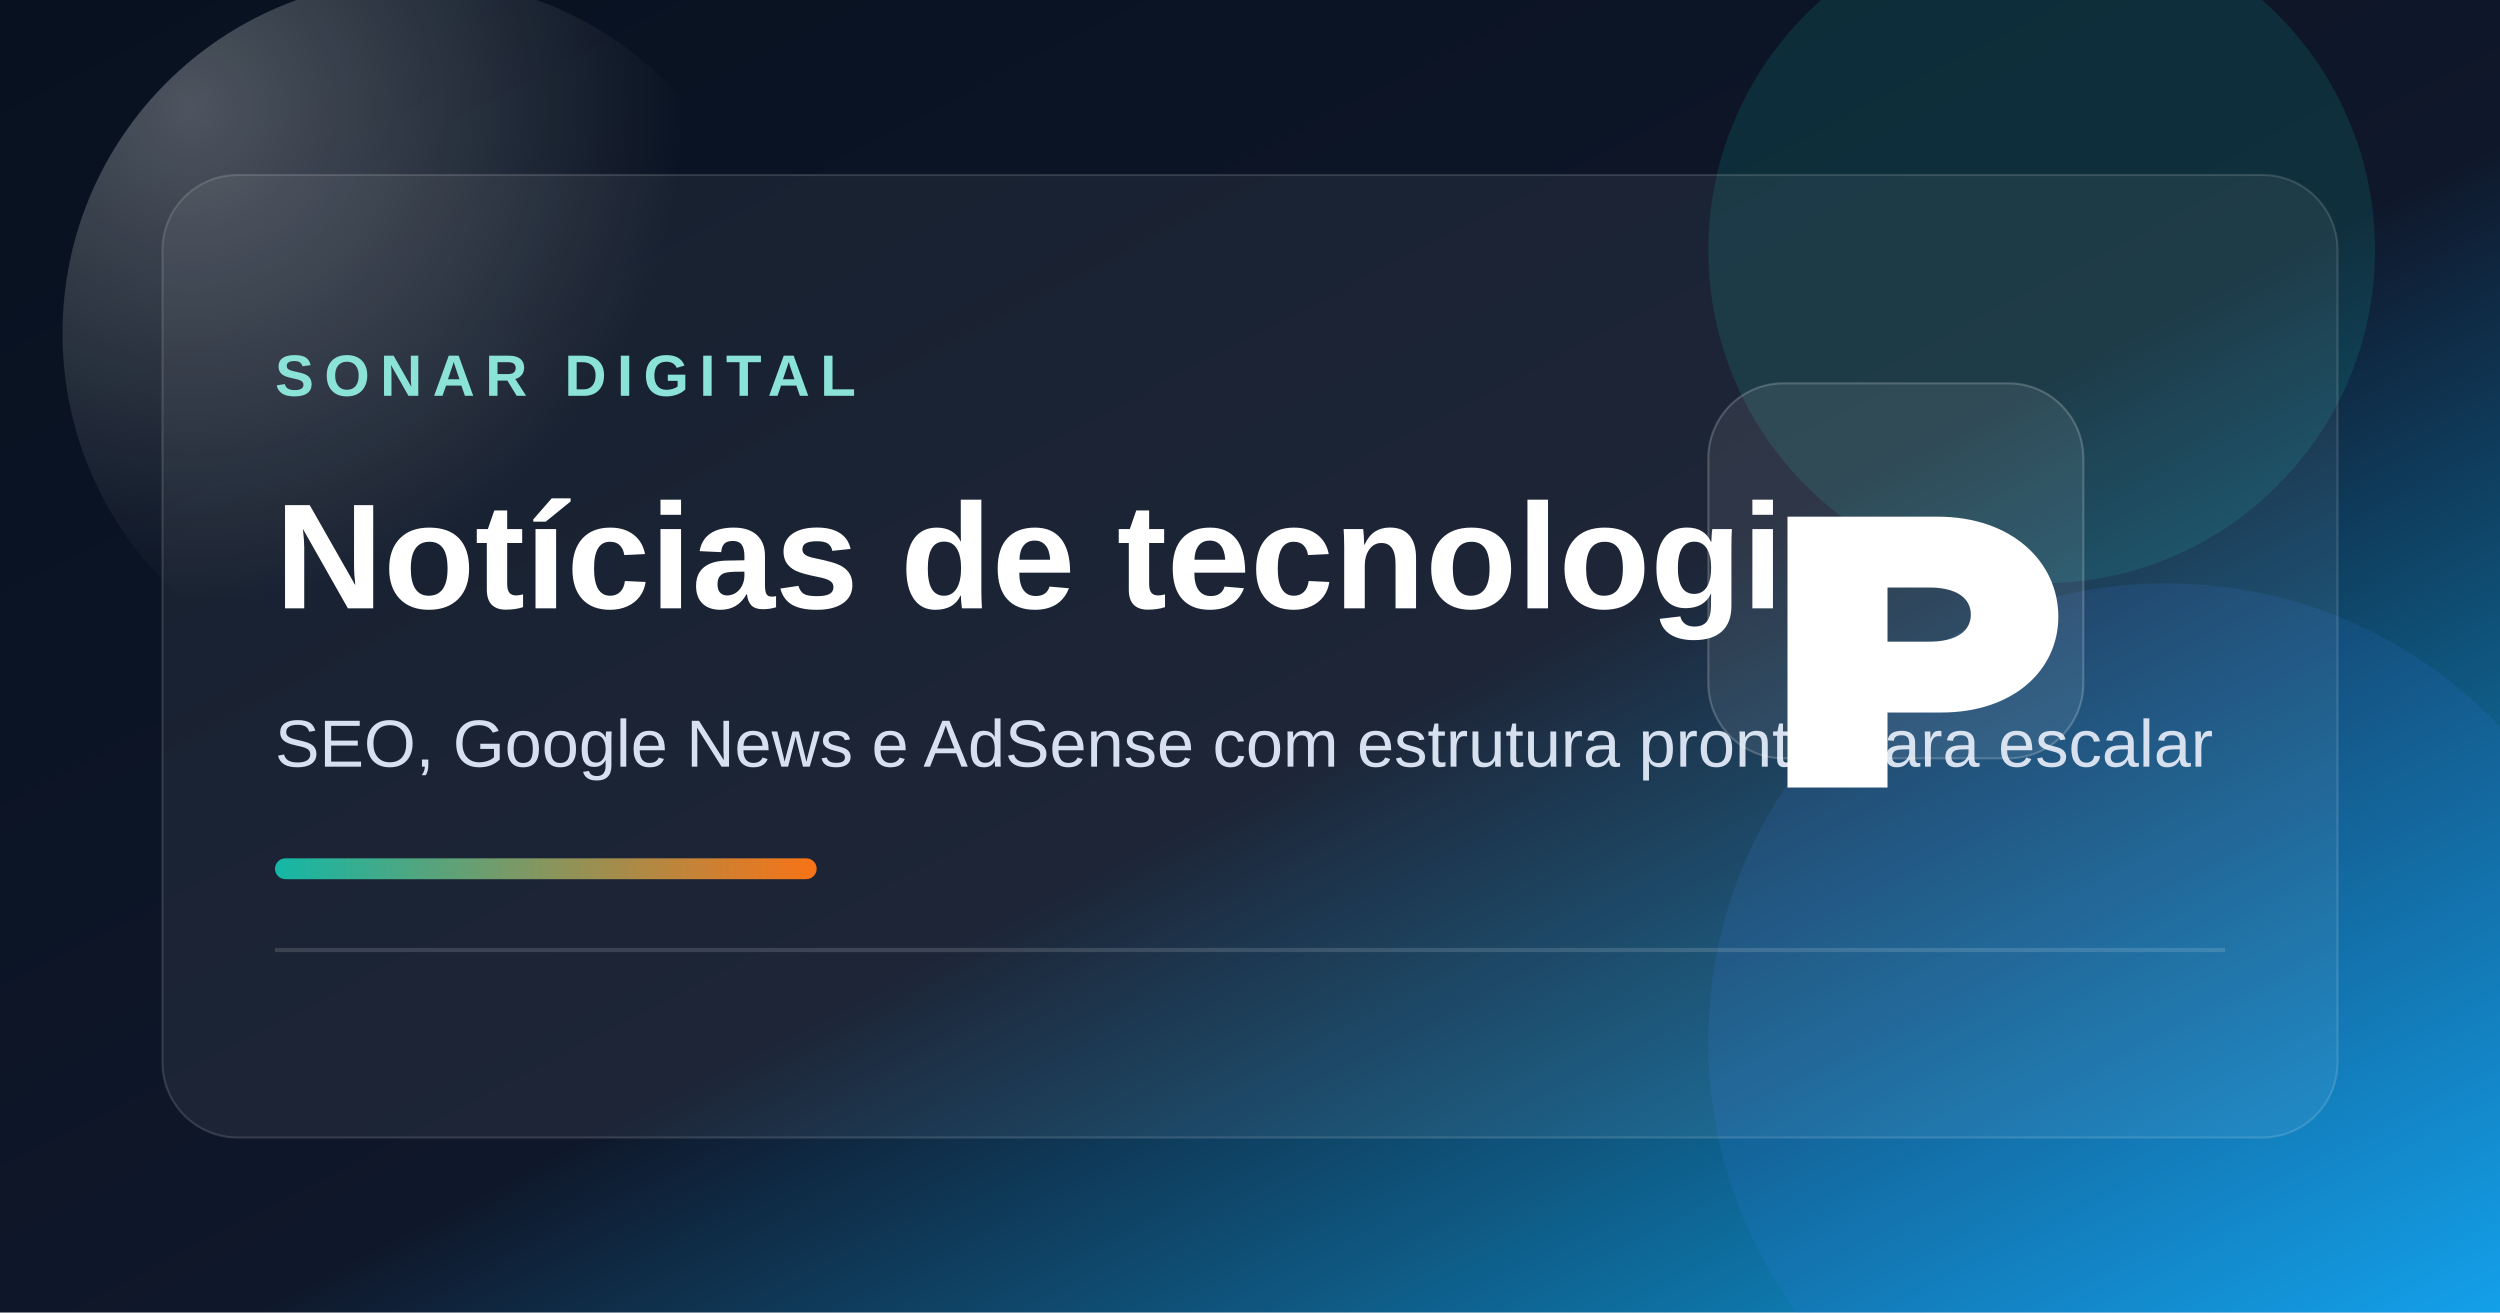
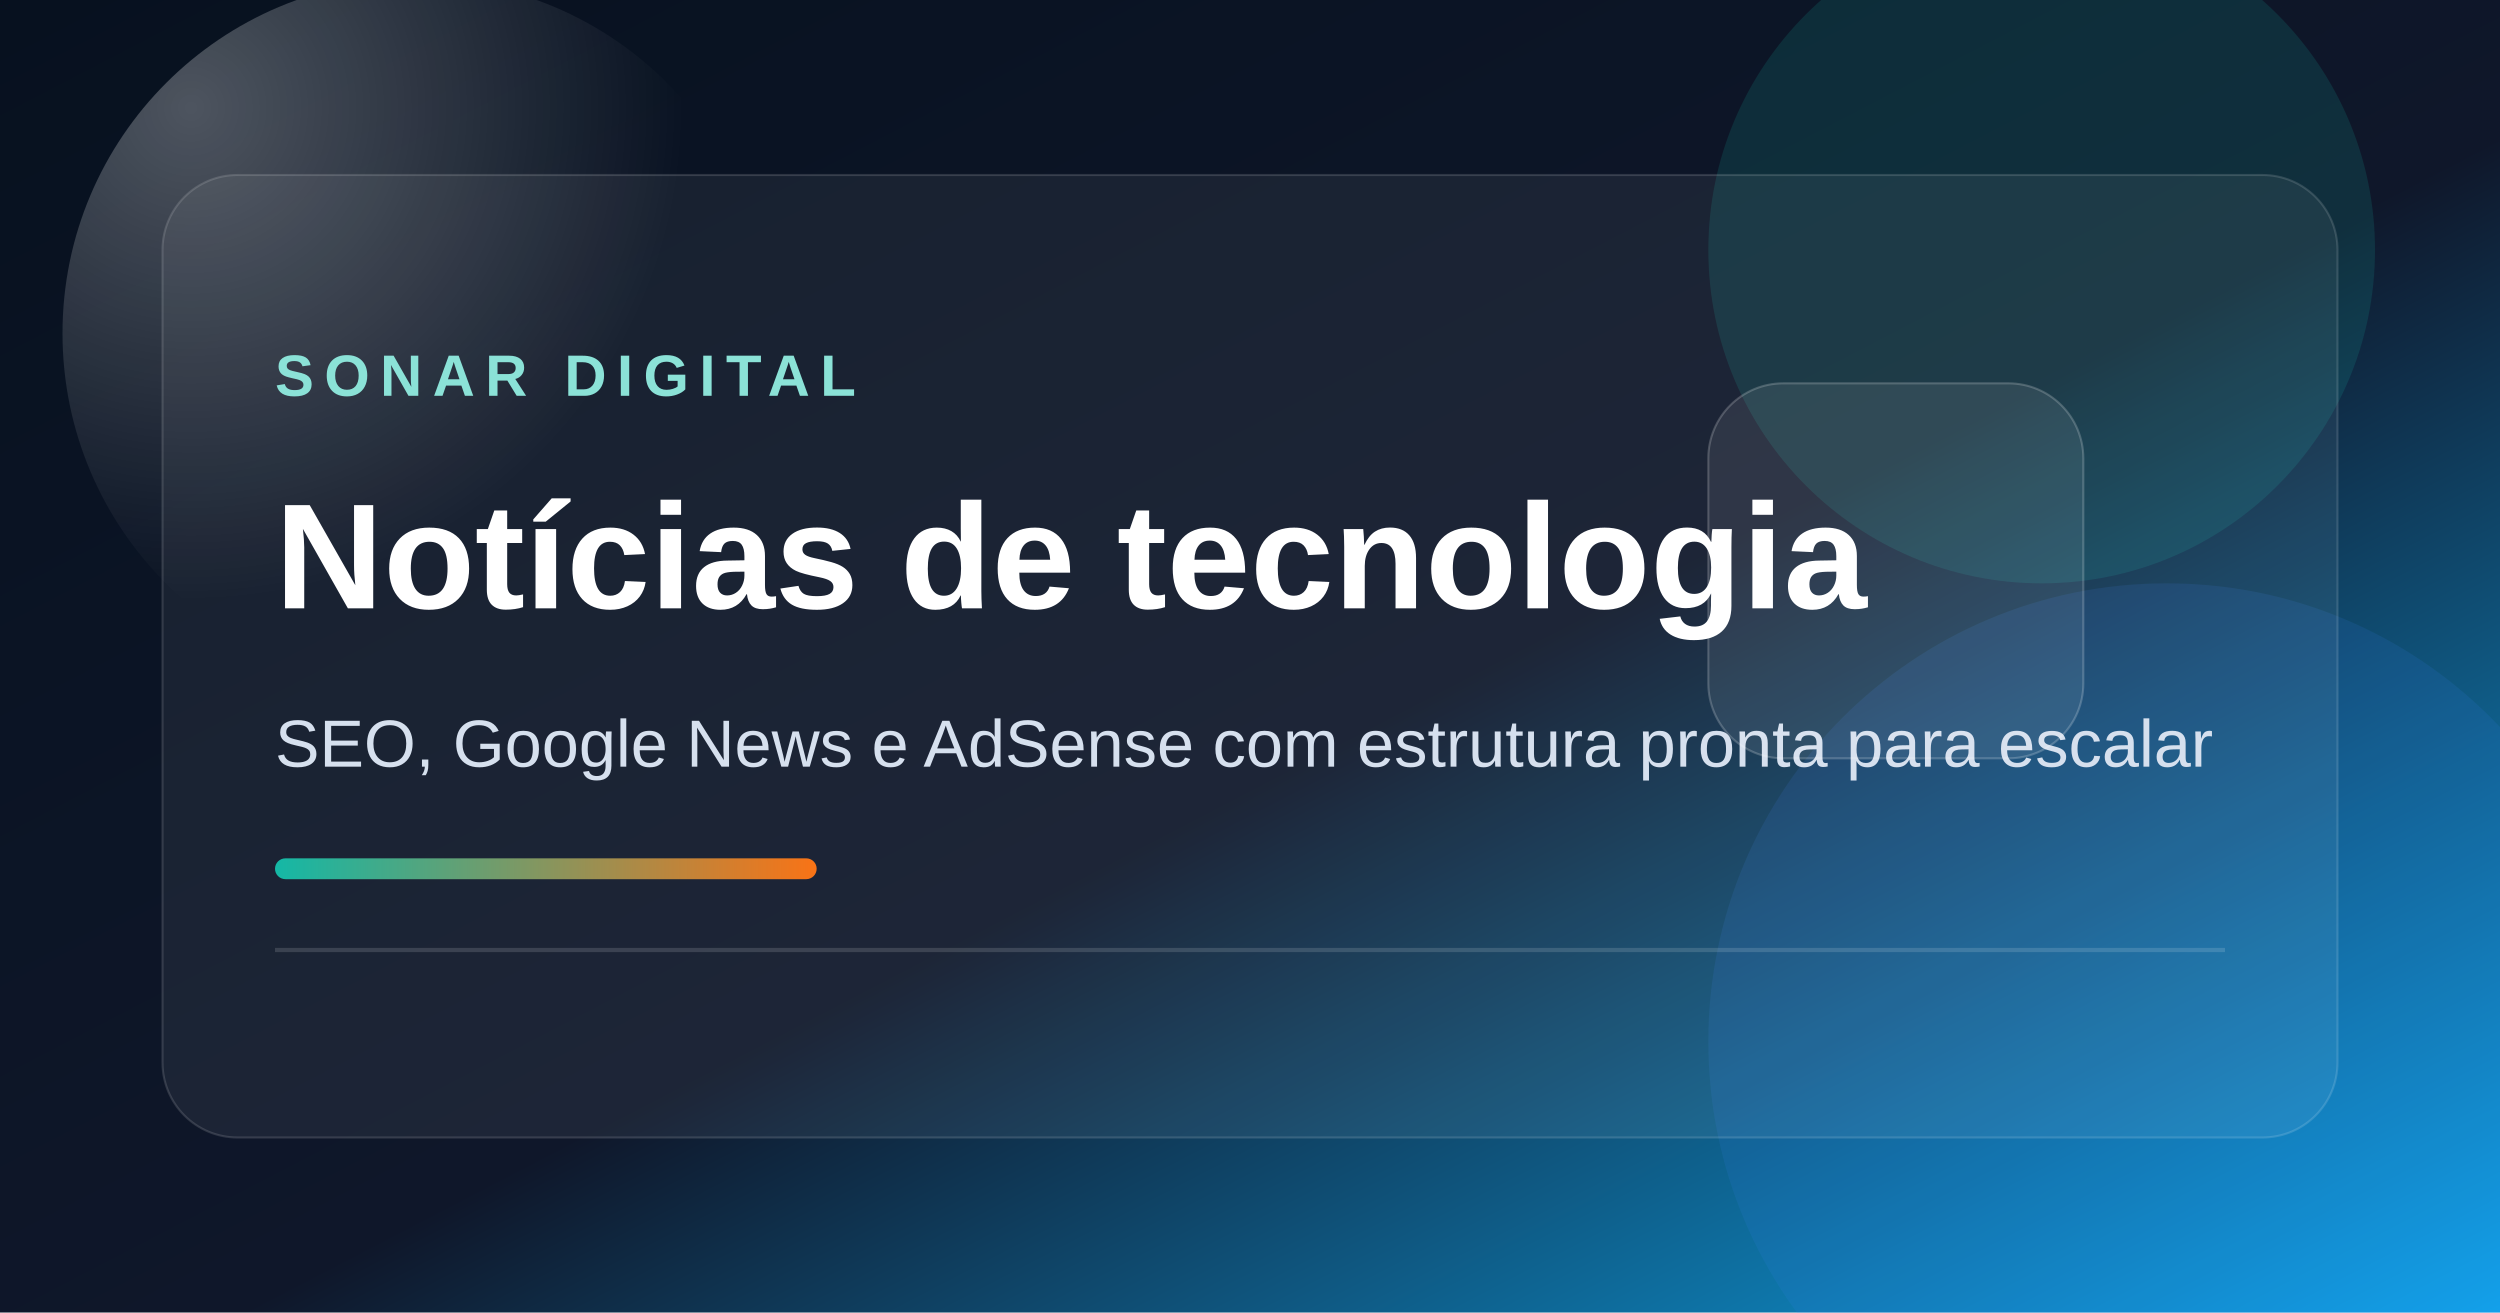
<svg xmlns="http://www.w3.org/2000/svg" viewBox="0 0 1200 630" role="img" aria-label="Sonar Digital">
  <defs>
    <linearGradient id="bg" x1="0" x2="1" y1="0" y2="1">
      <stop offset="0%" stop-color="#07111f" />
      <stop offset="55%" stop-color="#0f172a" />
      <stop offset="100%" stop-color="#0ea5e9" />
    </linearGradient>
    <linearGradient id="accent" x1="0" x2="1" y1="0" y2="0">
      <stop offset="0%" stop-color="#14b8a6" />
      <stop offset="100%" stop-color="#f97316" />
    </linearGradient>
    <radialGradient id="glow" cx="18%" cy="18%" r="70%">
      <stop offset="0%" stop-color="#ffffff" stop-opacity="0.28" />
      <stop offset="100%" stop-color="#ffffff" stop-opacity="0" />
    </radialGradient>
  </defs>
  <rect width="1200" height="630" fill="url(#bg)" />
  <circle cx="200" cy="160" r="170" fill="url(#glow)" />
  <circle cx="980" cy="120" r="160" fill="#14b8a6" opacity="0.15" />
  <circle cx="1040" cy="500" r="220" fill="#3b82f6" opacity="0.12" />
  <rect x="78" y="84" width="1044" height="462" rx="36" fill="rgba(255,255,255,0.06)" stroke="rgba(255,255,255,0.14)" />
  <path d="M132 456h936" stroke="rgba(255,255,255,0.14)" stroke-width="2" />
  <text x="132" y="190" fill="#8be2d7" font-family="Manrope, Arial, sans-serif" font-size="28" font-weight="800" letter-spacing="5">
    SONAR DIGITAL
  </text>
  <text x="132" y="292" fill="#ffffff" font-family="Space Grotesk, Arial, sans-serif" font-size="72" font-weight="700">
    Notícias de tecnologia
  </text>
  <text x="132" y="368" fill="#d6e0ee" font-family="Manrope, Arial, sans-serif" font-size="32" font-weight="500">
    SEO, Google News e AdSense com estrutura pronta para escalar
  </text>
  <rect x="132" y="412" width="260" height="10" rx="5" fill="url(#accent)" />
  <g transform="translate(820 184)">
    <rect x="0" y="0" width="180" height="180" rx="36" fill="rgba(255,255,255,0.08)" stroke="rgba(255,255,255,0.2)" />
-     <path d="M38 64h72c36 0 58 22 58 48s-22 46-56 46h-26v36h-48V64zm48 34v26h20c13 0 20-5 20-13s-7-13-20-13h-20z" fill="#fff" />
  </g>
</svg>
